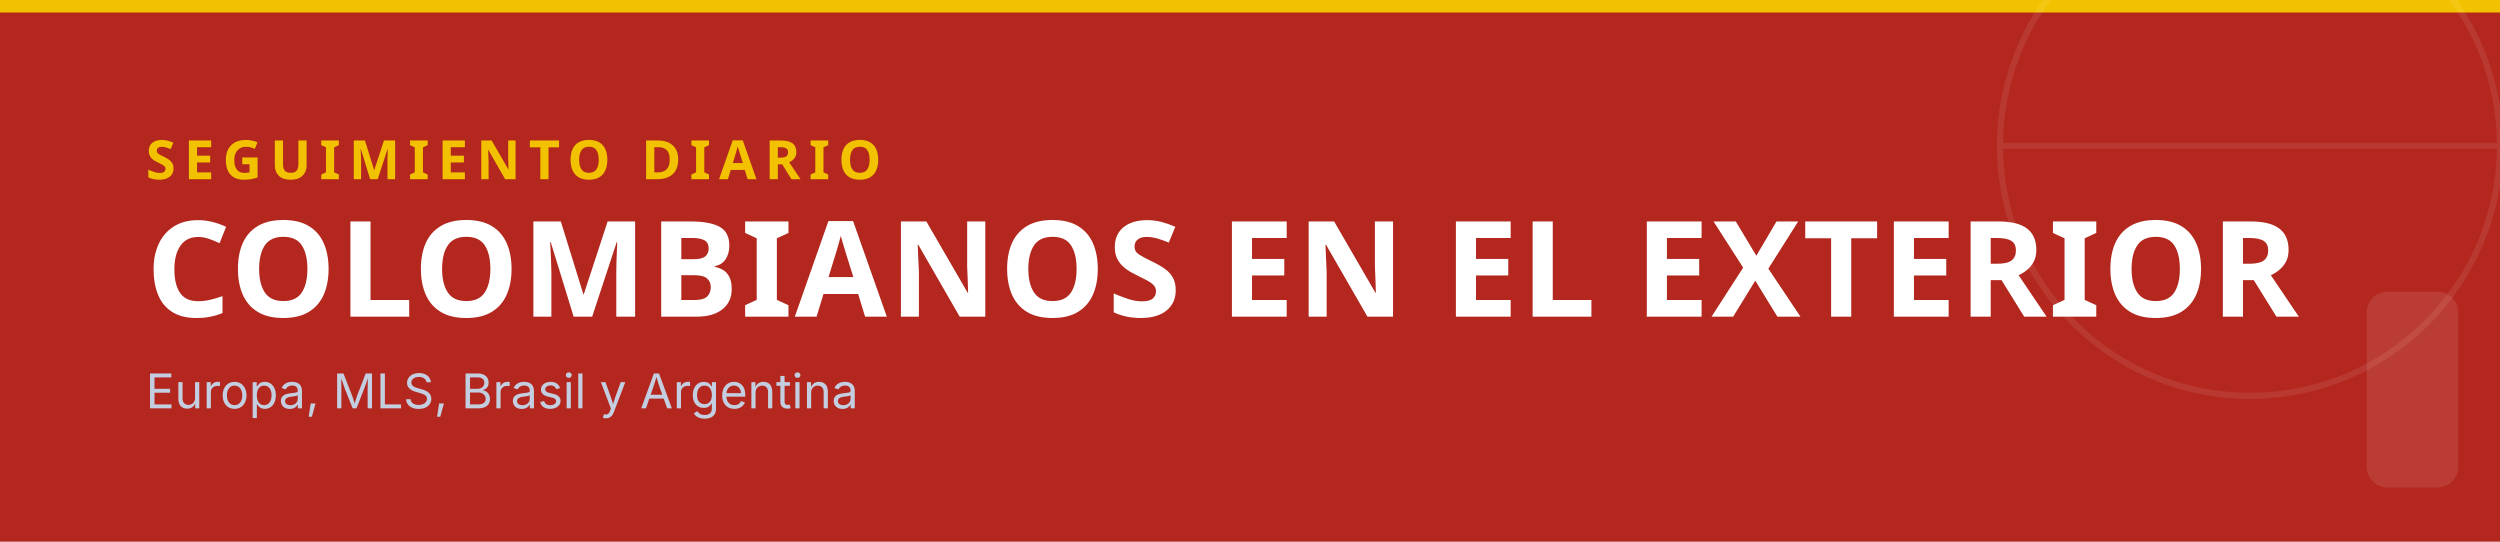
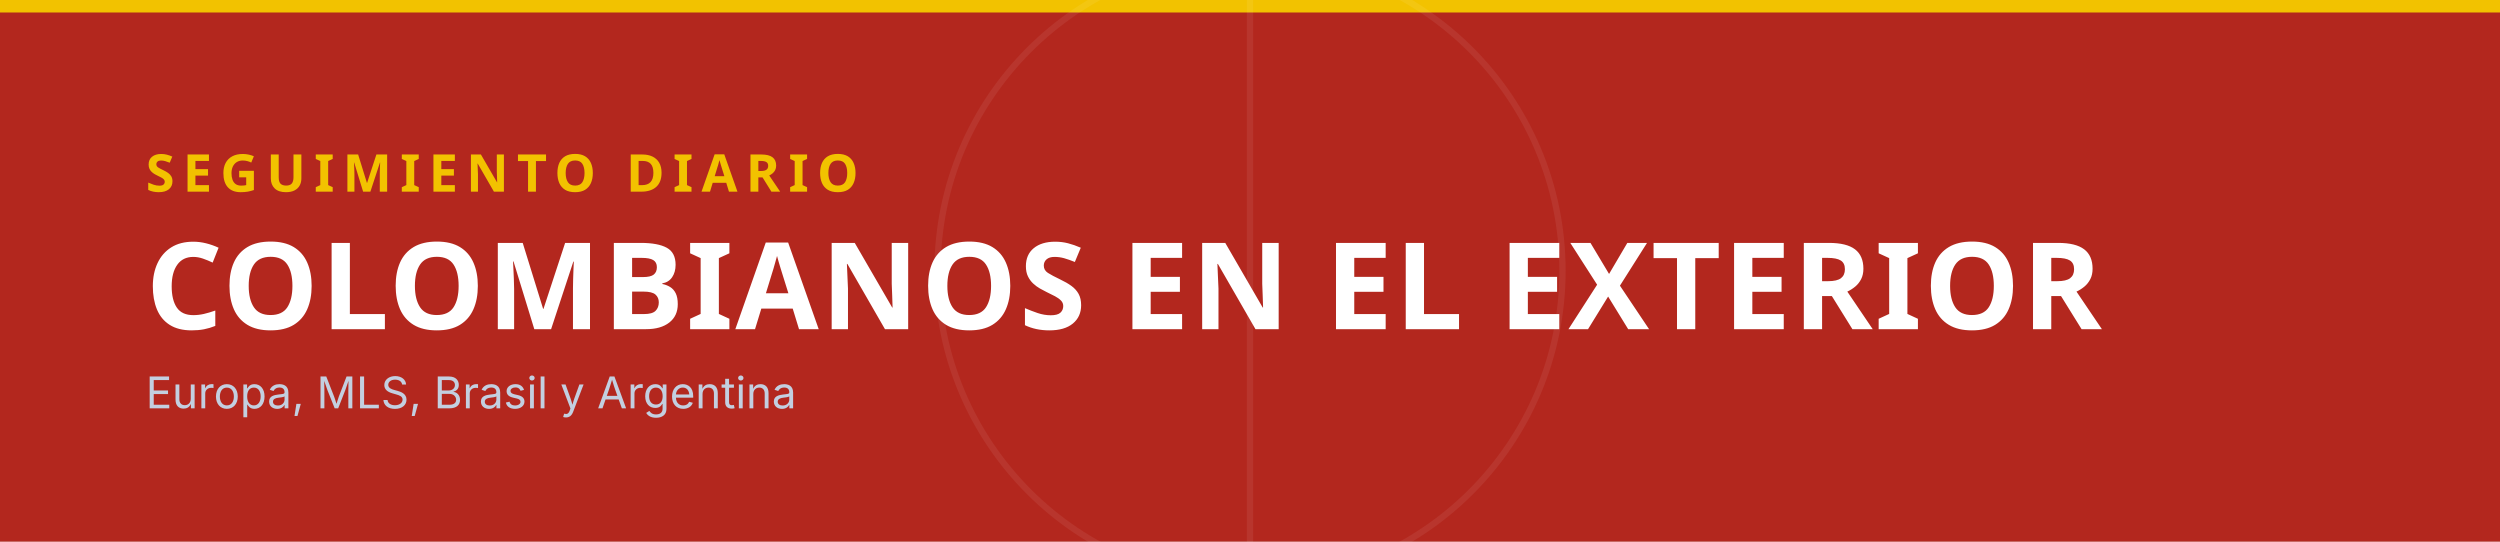
<svg xmlns="http://www.w3.org/2000/svg" viewBox="0 0 1200 260" width="1200" height="260">
  <rect width="1200" height="260" fill="#B3271E" />
  <rect width="1200" height="6" fill="#F2C200" />
-   <g opacity="0.08">
-     <circle cx="1080" cy="70" r="120" fill="none" stroke="#FFFFFF" stroke-width="3" />
-     <line x1="960" y1="70" x2="1200" y2="70" stroke="#FFFFFF" stroke-width="3" />
+   <g opacity="0.07">
+     <circle cx="600" cy="130" r="150" fill="none" stroke="#FFFFFF" stroke-width="3" />
+     <line x1="600" y1="-20" x2="600" y2="280" stroke="#FFFFFF" stroke-width="3" />
  </g>
-   <text x="70" y="86" font-family="Barlow Condensed, Oswald, sans-serif" font-size="26" font-weight="700" fill="#F2C200" letter-spacing="4">SEGUIMIENTO DIARIO</text>
-   <text x="70" y="152" font-family="Barlow Condensed, Oswald, sans-serif" font-size="64" font-weight="700" fill="#FFFFFF" letter-spacing="1">COLOMBIANOS EN EL EXTERIOR</text>
-   <text x="70" y="196" font-family="Inter, system-ui, sans-serif" font-size="23" fill="#C3CFE0">Europa, MLS, Brasil y Argentina</text>
-   <rect x="1136" y="140" width="44" height="94" rx="10" fill="#FFFFFF" opacity="0.1" />
+   <text x="70" y="92" font-family="Barlow Condensed, Oswald, sans-serif" font-size="25" font-weight="700" fill="#F2C200" letter-spacing="4">SEGUIMIENTO DIARIO</text>
+   <text x="70" y="158" font-family="Barlow Condensed, Oswald, sans-serif" font-size="58" font-weight="700" fill="#FFFFFF" letter-spacing="1">COLOMBIANOS EN EL EXTERIOR</text>
+   <text x="70" y="196" font-family="Inter, system-ui, sans-serif" font-size="21" fill="#C3CFE0">Europa, MLS, Brasil y Argentina</text>
</svg>
